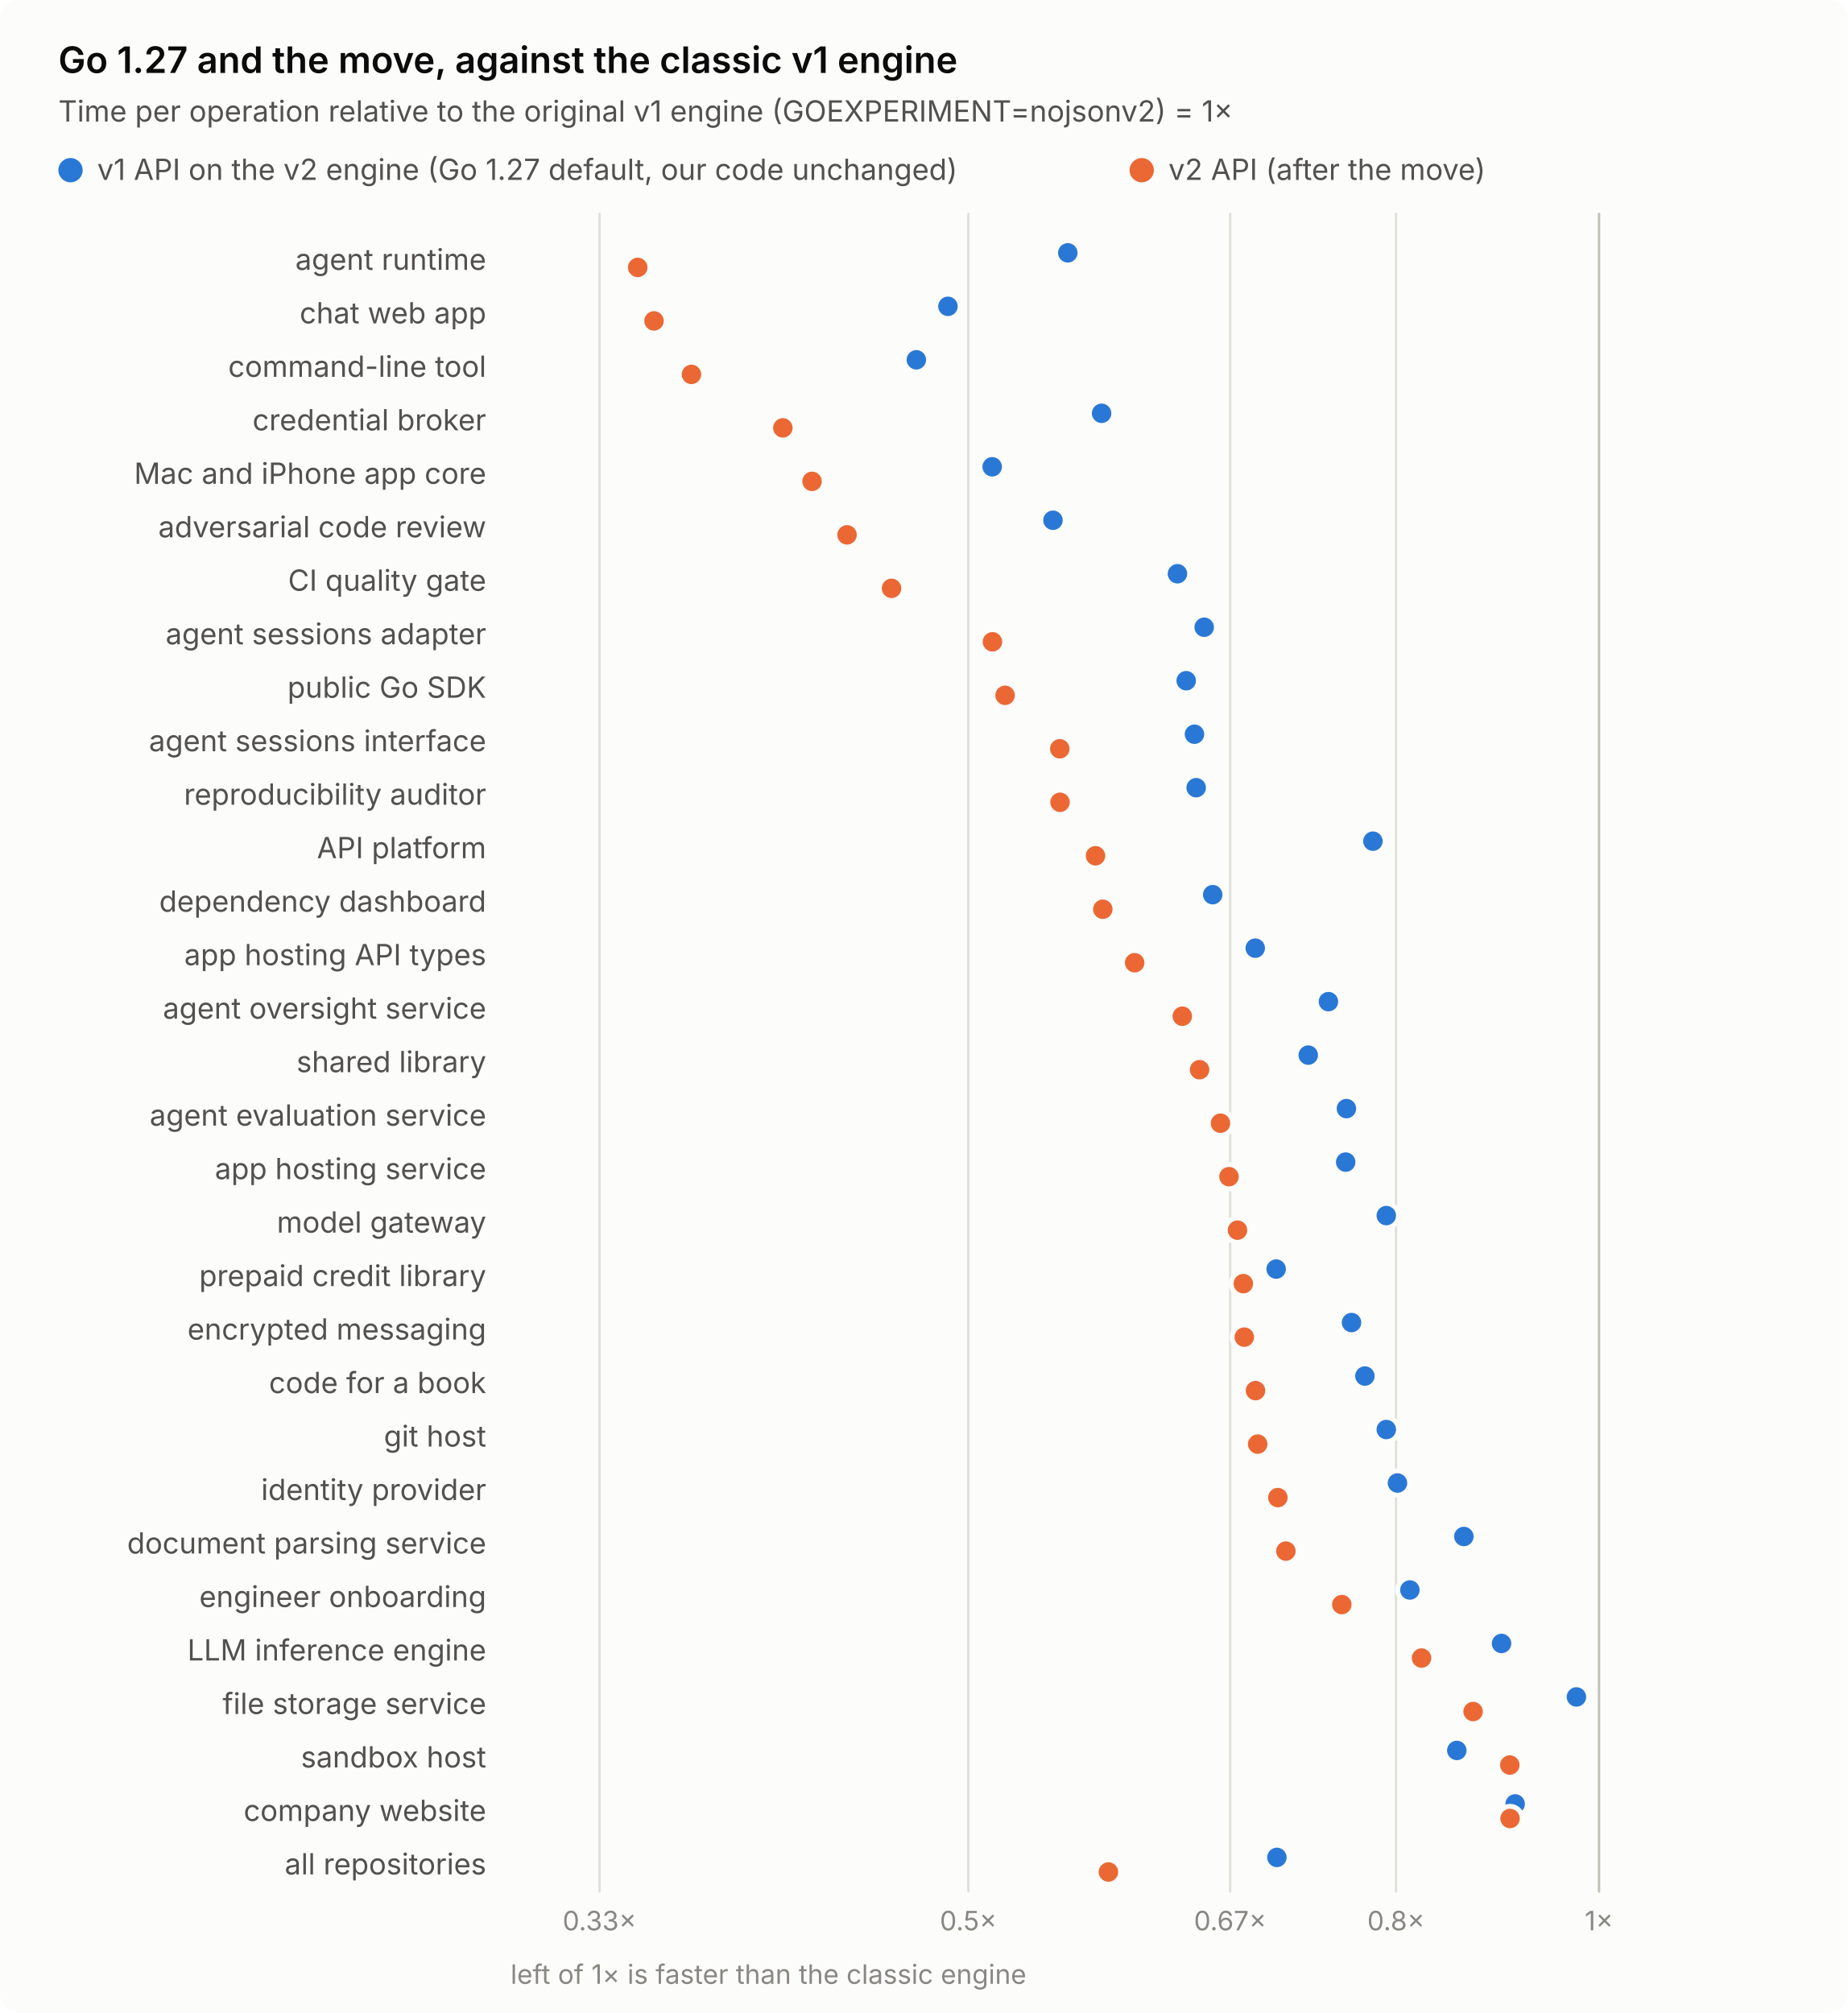
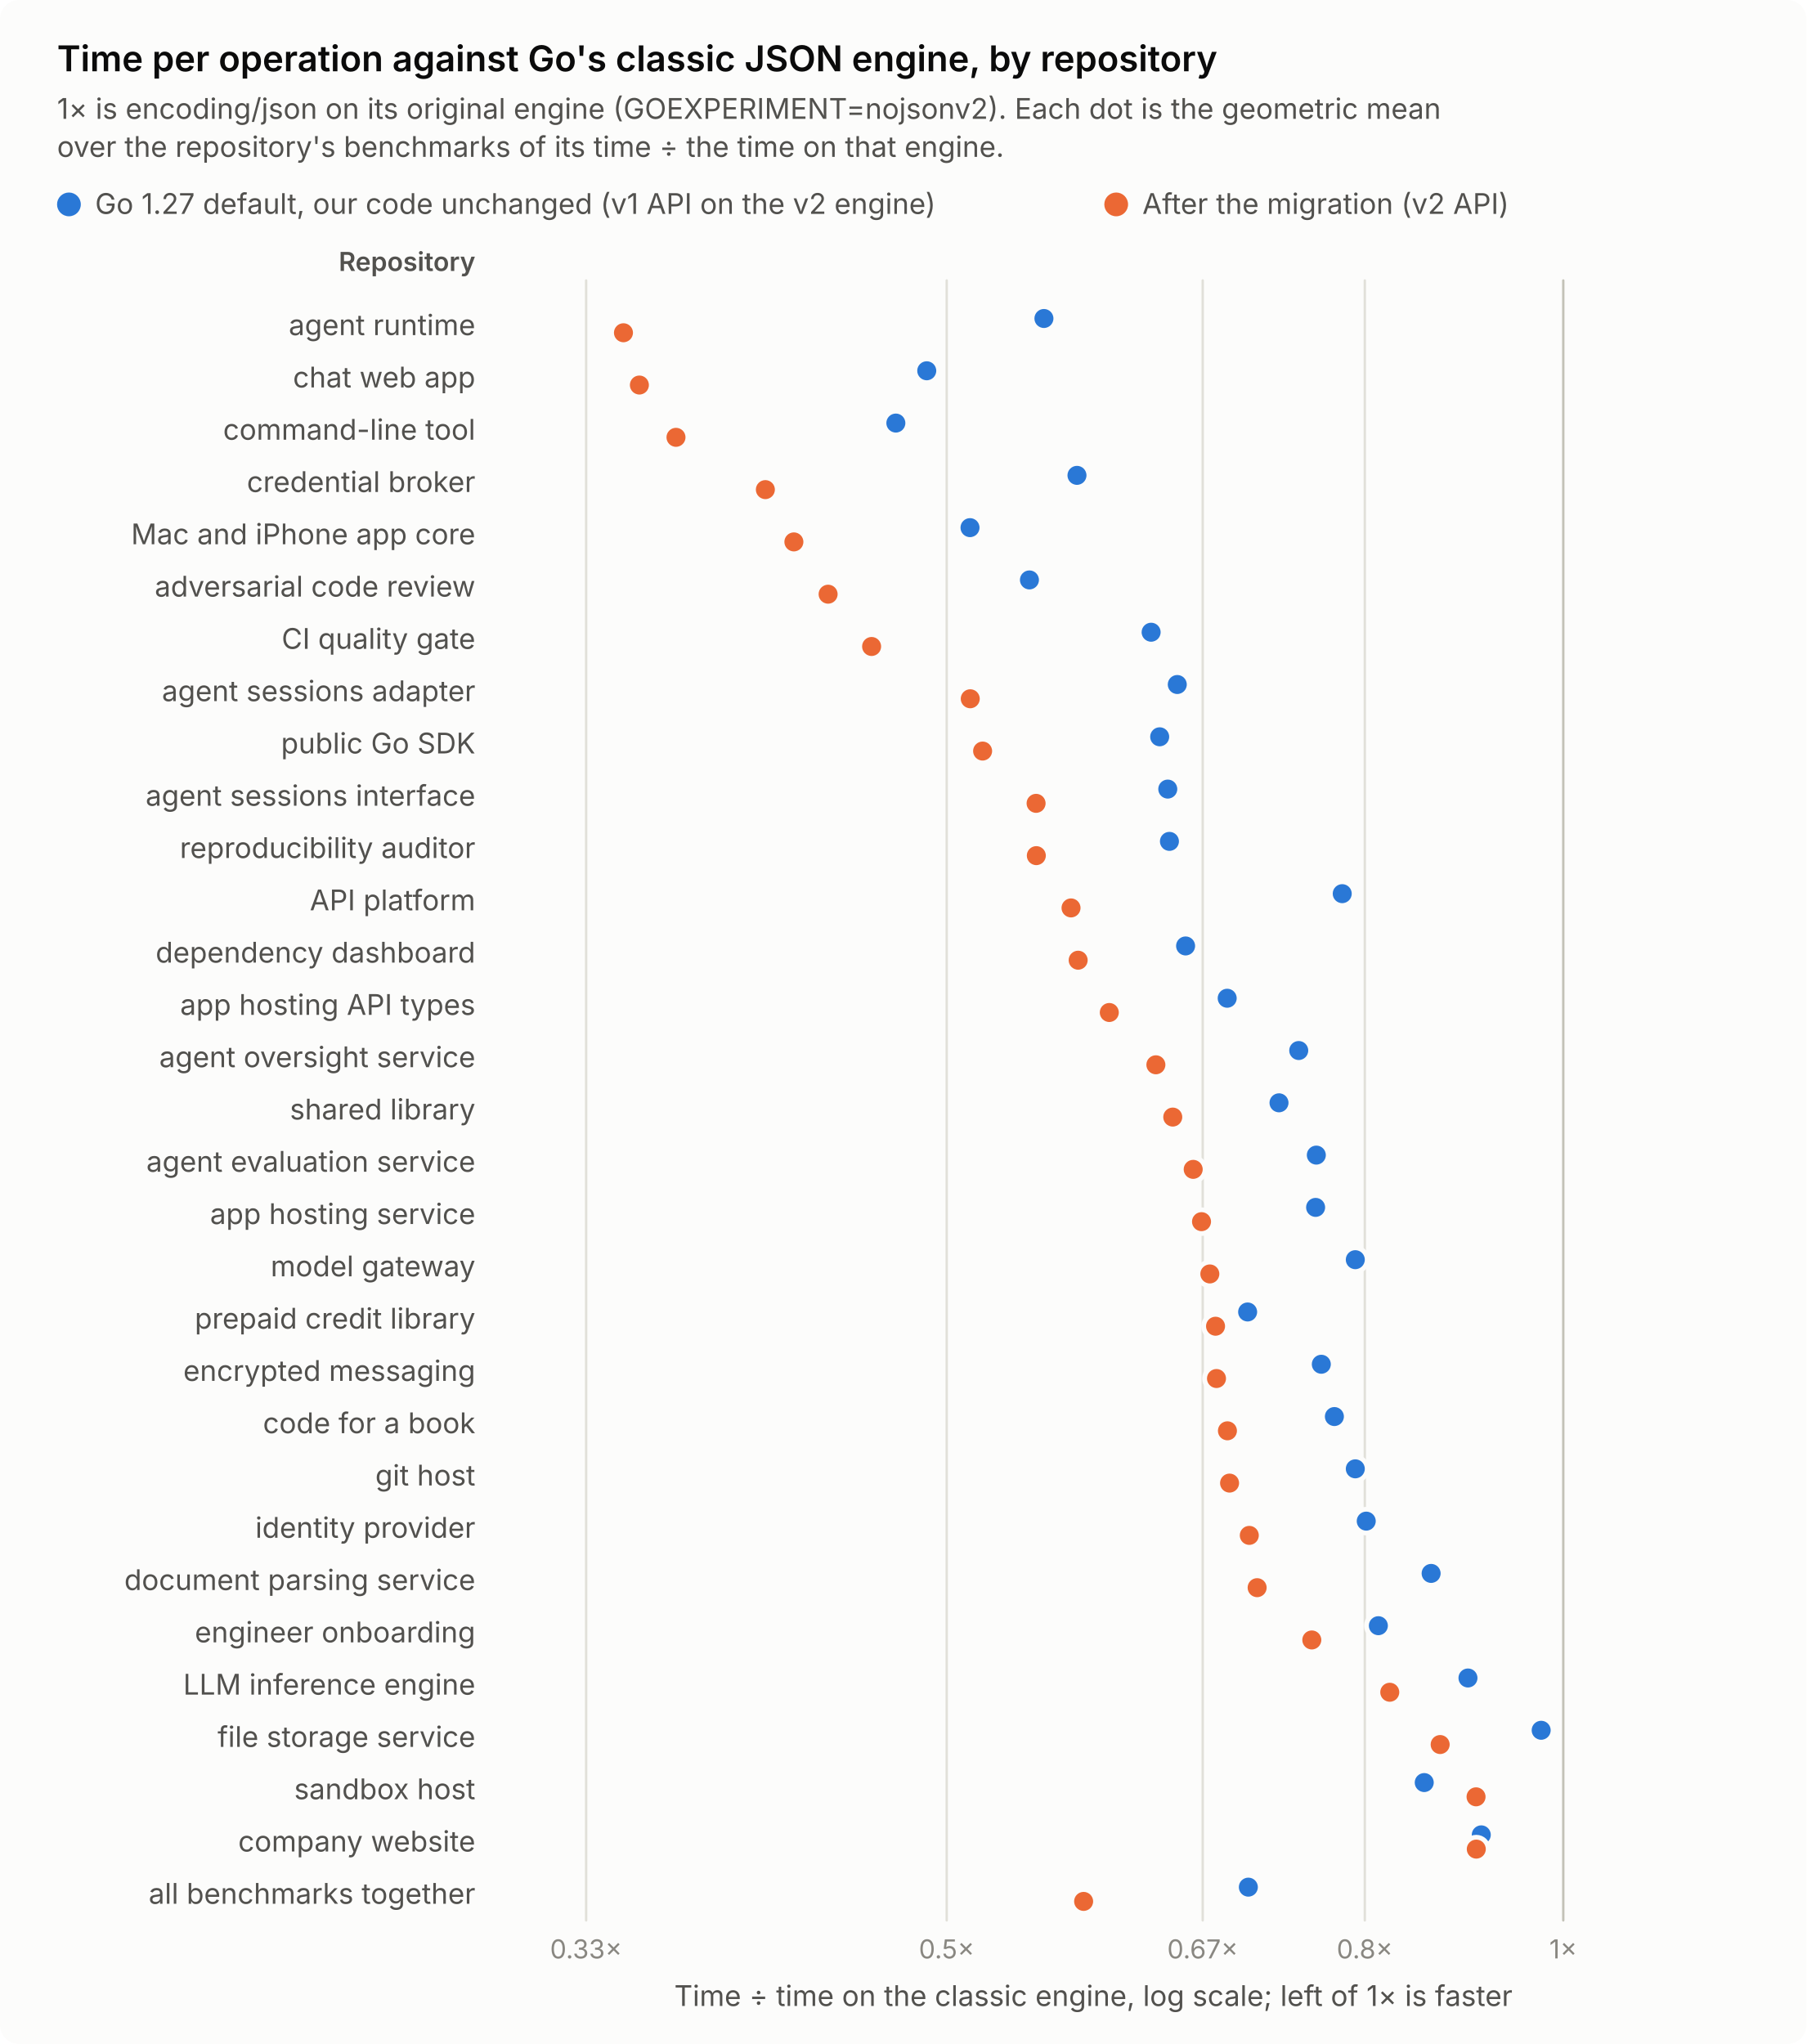
- <svg xmlns="http://www.w3.org/2000/svg" viewBox="0 0 760 828" width="760" height="828" font-family="system-ui, -apple-system, &quot;Segoe UI&quot;, sans-serif" role="img">
-   <rect width="760" height="828" rx="8" fill="#fcfcfb" />
-   <text x="24.0" y="30.0" font-size="15" fill="#0b0b0b" text-anchor="start" font-weight="600">Go 1.27 and the move, against the classic v1 engine</text>
-   <text x="24.0" y="50.0" font-size="12" fill="#52514e" text-anchor="start" font-weight="400">Time per operation relative to the original v1 engine (GOEXPERIMENT=nojsonv2) = 1×</text>
-   <circle cx="29.0" cy="70.0" r="5" fill="#2a78d6" />
-   <text x="40.0" y="74.0" font-size="12" fill="#52514e" text-anchor="start" font-weight="400">v1 API on the v2 engine (Go 1.27 default, our code unchanged)</text>
-   <circle cx="469.6" cy="70.0" r="5" fill="#eb6834" />
-   <text x="480.6" y="74.0" font-size="12" fill="#52514e" text-anchor="start" font-weight="400">v2 API (after the move)</text>
-   <line x1="246.6" y1="88.0" x2="246.6" y2="778.0" stroke="#e1e0d9" stroke-width="1" stroke-linecap="round" />
-   <text x="246.6" y="794.0" font-size="11" fill="#898781" text-anchor="middle" font-variant-numeric="tabular-nums">0.33×</text>
-   <line x1="398.3" y1="88.0" x2="398.3" y2="778.0" stroke="#e1e0d9" stroke-width="1" stroke-linecap="round" />
-   <text x="398.3" y="794.0" font-size="11" fill="#898781" text-anchor="middle" font-variant-numeric="tabular-nums">0.5×</text>
-   <line x1="506.0" y1="88.0" x2="506.0" y2="778.0" stroke="#e1e0d9" stroke-width="1" stroke-linecap="round" />
-   <text x="506.0" y="794.0" font-size="11" fill="#898781" text-anchor="middle" font-variant-numeric="tabular-nums">0.67×</text>
-   <line x1="574.2" y1="88.0" x2="574.2" y2="778.0" stroke="#e1e0d9" stroke-width="1" stroke-linecap="round" />
-   <text x="574.2" y="794.0" font-size="11" fill="#898781" text-anchor="middle" font-variant-numeric="tabular-nums">0.8×</text>
-   <line x1="657.7" y1="88.0" x2="657.7" y2="778.0" stroke="#c3c2b7" stroke-width="1" stroke-linecap="round" />
-   <text x="657.7" y="794.0" font-size="11" fill="#898781" text-anchor="middle" font-variant-numeric="tabular-nums">1×</text>
-   <text x="200.0" y="111.0" font-size="12" fill="#52514e" text-anchor="end" font-weight="400">agent runtime</text>
-   <circle cx="439.2" cy="104.0" r="5" fill="#2a78d6" stroke="#fcfcfb" stroke-width="2" />
-   <circle cx="262.3" cy="110.0" r="5" fill="#eb6834" stroke="#fcfcfb" stroke-width="2" />
-   <text x="200.0" y="133.0" font-size="12" fill="#52514e" text-anchor="end" font-weight="400">chat web app</text>
-   <circle cx="389.9" cy="126.0" r="5" fill="#2a78d6" stroke="#fcfcfb" stroke-width="2" />
-   <circle cx="269.0" cy="132.0" r="5" fill="#eb6834" stroke="#fcfcfb" stroke-width="2" />
-   <text x="200.0" y="155.0" font-size="12" fill="#52514e" text-anchor="end" font-weight="400">command-line tool</text>
-   <circle cx="376.9" cy="148.0" r="5" fill="#2a78d6" stroke="#fcfcfb" stroke-width="2" />
-   <circle cx="284.4" cy="154.0" r="5" fill="#eb6834" stroke="#fcfcfb" stroke-width="2" />
-   <text x="200.0" y="177.0" font-size="12" fill="#52514e" text-anchor="end" font-weight="400">credential broker</text>
-   <circle cx="453.1" cy="170.0" r="5" fill="#2a78d6" stroke="#fcfcfb" stroke-width="2" />
-   <circle cx="322.0" cy="176.0" r="5" fill="#eb6834" stroke="#fcfcfb" stroke-width="2" />
-   <text x="200.0" y="199.0" font-size="12" fill="#52514e" text-anchor="end" font-weight="400">Mac and iPhone app core</text>
-   <circle cx="408.1" cy="192.0" r="5" fill="#2a78d6" stroke="#fcfcfb" stroke-width="2" />
-   <circle cx="334.0" cy="198.0" r="5" fill="#eb6834" stroke="#fcfcfb" stroke-width="2" />
-   <text x="200.0" y="221.0" font-size="12" fill="#52514e" text-anchor="end" font-weight="400">adversarial code review</text>
-   <circle cx="433.1" cy="214.0" r="5" fill="#2a78d6" stroke="#fcfcfb" stroke-width="2" />
-   <circle cx="348.4" cy="220.0" r="5" fill="#eb6834" stroke="#fcfcfb" stroke-width="2" />
-   <text x="200.0" y="243.0" font-size="12" fill="#52514e" text-anchor="end" font-weight="400">CI quality gate</text>
-   <circle cx="484.3" cy="236.0" r="5" fill="#2a78d6" stroke="#fcfcfb" stroke-width="2" />
-   <circle cx="366.7" cy="242.0" r="5" fill="#eb6834" stroke="#fcfcfb" stroke-width="2" />
-   <text x="200.0" y="265.0" font-size="12" fill="#52514e" text-anchor="end" font-weight="400">agent sessions adapter</text>
-   <circle cx="495.3" cy="258.0" r="5" fill="#2a78d6" stroke="#fcfcfb" stroke-width="2" />
-   <circle cx="408.2" cy="264.0" r="5" fill="#eb6834" stroke="#fcfcfb" stroke-width="2" />
-   <text x="200.0" y="287.0" font-size="12" fill="#52514e" text-anchor="end" font-weight="400">public Go SDK</text>
-   <circle cx="487.9" cy="280.0" r="5" fill="#2a78d6" stroke="#fcfcfb" stroke-width="2" />
-   <circle cx="413.4" cy="286.0" r="5" fill="#eb6834" stroke="#fcfcfb" stroke-width="2" />
-   <text x="200.0" y="309.0" font-size="12" fill="#52514e" text-anchor="end" font-weight="400">agent sessions interface</text>
-   <circle cx="491.3" cy="302.0" r="5" fill="#2a78d6" stroke="#fcfcfb" stroke-width="2" />
-   <circle cx="435.9" cy="308.0" r="5" fill="#eb6834" stroke="#fcfcfb" stroke-width="2" />
-   <text x="200.0" y="331.0" font-size="12" fill="#52514e" text-anchor="end" font-weight="400">reproducibility auditor</text>
-   <circle cx="492.0" cy="324.0" r="5" fill="#2a78d6" stroke="#fcfcfb" stroke-width="2" />
-   <circle cx="436.0" cy="330.0" r="5" fill="#eb6834" stroke="#fcfcfb" stroke-width="2" />
-   <text x="200.0" y="353.0" font-size="12" fill="#52514e" text-anchor="end" font-weight="400">API platform</text>
-   <circle cx="564.7" cy="346.0" r="5" fill="#2a78d6" stroke="#fcfcfb" stroke-width="2" />
-   <circle cx="450.6" cy="352.0" r="5" fill="#eb6834" stroke="#fcfcfb" stroke-width="2" />
-   <text x="200.0" y="375.0" font-size="12" fill="#52514e" text-anchor="end" font-weight="400">dependency dashboard</text>
-   <circle cx="498.8" cy="368.0" r="5" fill="#2a78d6" stroke="#fcfcfb" stroke-width="2" />
-   <circle cx="453.6" cy="374.0" r="5" fill="#eb6834" stroke="#fcfcfb" stroke-width="2" />
-   <text x="200.0" y="397.0" font-size="12" fill="#52514e" text-anchor="end" font-weight="400">app hosting API types</text>
-   <circle cx="516.3" cy="390.0" r="5" fill="#2a78d6" stroke="#fcfcfb" stroke-width="2" />
-   <circle cx="466.7" cy="396.0" r="5" fill="#eb6834" stroke="#fcfcfb" stroke-width="2" />
-   <text x="200.0" y="419.0" font-size="12" fill="#52514e" text-anchor="end" font-weight="400">agent oversight service</text>
-   <circle cx="546.4" cy="412.0" r="5" fill="#2a78d6" stroke="#fcfcfb" stroke-width="2" />
-   <circle cx="486.3" cy="418.0" r="5" fill="#eb6834" stroke="#fcfcfb" stroke-width="2" />
-   <text x="200.0" y="441.0" font-size="12" fill="#52514e" text-anchor="end" font-weight="400">shared library</text>
-   <circle cx="538.1" cy="434.0" r="5" fill="#2a78d6" stroke="#fcfcfb" stroke-width="2" />
-   <circle cx="493.4" cy="440.0" r="5" fill="#eb6834" stroke="#fcfcfb" stroke-width="2" />
-   <text x="200.0" y="463.0" font-size="12" fill="#52514e" text-anchor="end" font-weight="400">agent evaluation service</text>
-   <circle cx="553.8" cy="456.0" r="5" fill="#2a78d6" stroke="#fcfcfb" stroke-width="2" />
-   <circle cx="502.0" cy="462.0" r="5" fill="#eb6834" stroke="#fcfcfb" stroke-width="2" />
-   <text x="200.0" y="485.0" font-size="12" fill="#52514e" text-anchor="end" font-weight="400">app hosting service</text>
-   <circle cx="553.5" cy="478.0" r="5" fill="#2a78d6" stroke="#fcfcfb" stroke-width="2" />
-   <circle cx="505.5" cy="484.0" r="5" fill="#eb6834" stroke="#fcfcfb" stroke-width="2" />
-   <text x="200.0" y="507.0" font-size="12" fill="#52514e" text-anchor="end" font-weight="400">model gateway</text>
-   <circle cx="570.2" cy="500.0" r="5" fill="#2a78d6" stroke="#fcfcfb" stroke-width="2" />
-   <circle cx="509.0" cy="506.0" r="5" fill="#eb6834" stroke="#fcfcfb" stroke-width="2" />
-   <text x="200.0" y="529.0" font-size="12" fill="#52514e" text-anchor="end" font-weight="400">prepaid credit library</text>
-   <circle cx="524.9" cy="522.0" r="5" fill="#2a78d6" stroke="#fcfcfb" stroke-width="2" />
-   <circle cx="511.4" cy="528.0" r="5" fill="#eb6834" stroke="#fcfcfb" stroke-width="2" />
-   <text x="200.0" y="551.0" font-size="12" fill="#52514e" text-anchor="end" font-weight="400">encrypted messaging</text>
-   <circle cx="555.9" cy="544.0" r="5" fill="#2a78d6" stroke="#fcfcfb" stroke-width="2" />
-   <circle cx="511.8" cy="550.0" r="5" fill="#eb6834" stroke="#fcfcfb" stroke-width="2" />
-   <text x="200.0" y="573.0" font-size="12" fill="#52514e" text-anchor="end" font-weight="400">code for a book</text>
-   <circle cx="561.4" cy="566.0" r="5" fill="#2a78d6" stroke="#fcfcfb" stroke-width="2" />
-   <circle cx="516.4" cy="572.0" r="5" fill="#eb6834" stroke="#fcfcfb" stroke-width="2" />
-   <text x="200.0" y="595.0" font-size="12" fill="#52514e" text-anchor="end" font-weight="400">git host</text>
-   <circle cx="570.2" cy="588.0" r="5" fill="#2a78d6" stroke="#fcfcfb" stroke-width="2" />
-   <circle cx="517.3" cy="594.0" r="5" fill="#eb6834" stroke="#fcfcfb" stroke-width="2" />
-   <text x="200.0" y="617.0" font-size="12" fill="#52514e" text-anchor="end" font-weight="400">identity provider</text>
-   <circle cx="574.8" cy="610.0" r="5" fill="#2a78d6" stroke="#fcfcfb" stroke-width="2" />
-   <circle cx="525.6" cy="616.0" r="5" fill="#eb6834" stroke="#fcfcfb" stroke-width="2" />
-   <text x="200.0" y="639.0" font-size="12" fill="#52514e" text-anchor="end" font-weight="400">document parsing service</text>
-   <circle cx="602.1" cy="632.0" r="5" fill="#2a78d6" stroke="#fcfcfb" stroke-width="2" />
-   <circle cx="528.9" cy="638.0" r="5" fill="#eb6834" stroke="#fcfcfb" stroke-width="2" />
-   <text x="200.0" y="661.0" font-size="12" fill="#52514e" text-anchor="end" font-weight="400">engineer onboarding</text>
-   <circle cx="579.9" cy="654.0" r="5" fill="#2a78d6" stroke="#fcfcfb" stroke-width="2" />
-   <circle cx="551.9" cy="660.0" r="5" fill="#eb6834" stroke="#fcfcfb" stroke-width="2" />
-   <text x="200.0" y="683.0" font-size="12" fill="#52514e" text-anchor="end" font-weight="400">LLM inference engine</text>
-   <circle cx="617.6" cy="676.0" r="5" fill="#2a78d6" stroke="#fcfcfb" stroke-width="2" />
-   <circle cx="584.7" cy="682.0" r="5" fill="#eb6834" stroke="#fcfcfb" stroke-width="2" />
-   <text x="200.0" y="705.0" font-size="12" fill="#52514e" text-anchor="end" font-weight="400">file storage service</text>
-   <circle cx="648.4" cy="698.0" r="5" fill="#2a78d6" stroke="#fcfcfb" stroke-width="2" />
-   <circle cx="605.9" cy="704.0" r="5" fill="#eb6834" stroke="#fcfcfb" stroke-width="2" />
-   <text x="200.0" y="727.0" font-size="12" fill="#52514e" text-anchor="end" font-weight="400">sandbox host</text>
-   <circle cx="599.2" cy="720.0" r="5" fill="#2a78d6" stroke="#fcfcfb" stroke-width="2" />
-   <circle cx="621.0" cy="726.0" r="5" fill="#eb6834" stroke="#fcfcfb" stroke-width="2" />
-   <text x="200.0" y="749.0" font-size="12" fill="#52514e" text-anchor="end" font-weight="400">company website</text>
-   <circle cx="623.2" cy="742.0" r="5" fill="#2a78d6" stroke="#fcfcfb" stroke-width="2" />
-   <circle cx="621.1" cy="748.0" r="5" fill="#eb6834" stroke="#fcfcfb" stroke-width="2" />
-   <text x="200.0" y="771.0" font-size="12" fill="#52514e" text-anchor="end" font-weight="400">all repositories</text>
-   <circle cx="525.2" cy="764.0" r="5" fill="#2a78d6" stroke="#fcfcfb" stroke-width="2" />
-   <circle cx="455.9" cy="770.0" r="5" fill="#eb6834" stroke="#fcfcfb" stroke-width="2" />
-   <text x="210.0" y="816.0" font-size="11" fill="#898781" text-anchor="start" font-weight="400">left of 1× is faster than the classic engine</text>
+ <svg xmlns="http://www.w3.org/2000/svg" viewBox="0 0 760 860" width="760" height="860" font-family="system-ui, -apple-system, &quot;Segoe UI&quot;, sans-serif" role="img">
+   <rect width="760" height="860" rx="8" fill="#fcfcfb" />
+   <text x="24.0" y="30.0" font-size="15" fill="#0b0b0b" text-anchor="start" font-weight="600">Time per operation against Go's classic JSON engine, by repository</text>
+   <text x="24.0" y="50.0" font-size="12" fill="#52514e" text-anchor="start" font-weight="400">1× is encoding/json on its original engine (GOEXPERIMENT=nojsonv2). Each dot is the geometric mean</text>
+   <text x="24.0" y="66.0" font-size="12" fill="#52514e" text-anchor="start" font-weight="400">over the repository's benchmarks of its time ÷ the time on that engine.</text>
+   <circle cx="29.0" cy="86.0" r="5" fill="#2a78d6" />
+   <text x="40.0" y="90.0" font-size="12" fill="#52514e" text-anchor="start" font-weight="400">Go 1.27 default, our code unchanged (v1 API on the v2 engine)</text>
+   <circle cx="469.6" cy="86.0" r="5" fill="#eb6834" />
+   <text x="480.6" y="90.0" font-size="12" fill="#52514e" text-anchor="start" font-weight="400">After the migration (v2 API)</text>
+   <line x1="246.6" y1="118.0" x2="246.6" y2="808.0" stroke="#e1e0d9" stroke-width="1" stroke-linecap="round" />
+   <text x="246.6" y="824.0" font-size="11" fill="#898781" text-anchor="middle" font-variant-numeric="tabular-nums">0.33×</text>
+   <line x1="398.3" y1="118.0" x2="398.3" y2="808.0" stroke="#e1e0d9" stroke-width="1" stroke-linecap="round" />
+   <text x="398.3" y="824.0" font-size="11" fill="#898781" text-anchor="middle" font-variant-numeric="tabular-nums">0.5×</text>
+   <line x1="506.0" y1="118.0" x2="506.0" y2="808.0" stroke="#e1e0d9" stroke-width="1" stroke-linecap="round" />
+   <text x="506.0" y="824.0" font-size="11" fill="#898781" text-anchor="middle" font-variant-numeric="tabular-nums">0.67×</text>
+   <line x1="574.2" y1="118.0" x2="574.2" y2="808.0" stroke="#e1e0d9" stroke-width="1" stroke-linecap="round" />
+   <text x="574.2" y="824.0" font-size="11" fill="#898781" text-anchor="middle" font-variant-numeric="tabular-nums">0.8×</text>
+   <line x1="657.7" y1="118.0" x2="657.7" y2="808.0" stroke="#c3c2b7" stroke-width="1" stroke-linecap="round" />
+   <text x="657.7" y="824.0" font-size="11" fill="#898781" text-anchor="middle" font-variant-numeric="tabular-nums">1×</text>
+   <text x="200.0" y="114.0" font-size="11" fill="#52514e" text-anchor="end" font-weight="600">Repository</text>
+   <text x="200.0" y="141.0" font-size="12" fill="#52514e" text-anchor="end" font-weight="400">agent runtime</text>
+   <circle cx="439.2" cy="134.0" r="5" fill="#2a78d6" stroke="#fcfcfb" stroke-width="2" />
+   <circle cx="262.3" cy="140.0" r="5" fill="#eb6834" stroke="#fcfcfb" stroke-width="2" />
+   <text x="200.0" y="163.0" font-size="12" fill="#52514e" text-anchor="end" font-weight="400">chat web app</text>
+   <circle cx="389.9" cy="156.0" r="5" fill="#2a78d6" stroke="#fcfcfb" stroke-width="2" />
+   <circle cx="269.0" cy="162.0" r="5" fill="#eb6834" stroke="#fcfcfb" stroke-width="2" />
+   <text x="200.0" y="185.0" font-size="12" fill="#52514e" text-anchor="end" font-weight="400">command-line tool</text>
+   <circle cx="376.9" cy="178.0" r="5" fill="#2a78d6" stroke="#fcfcfb" stroke-width="2" />
+   <circle cx="284.4" cy="184.0" r="5" fill="#eb6834" stroke="#fcfcfb" stroke-width="2" />
+   <text x="200.0" y="207.0" font-size="12" fill="#52514e" text-anchor="end" font-weight="400">credential broker</text>
+   <circle cx="453.1" cy="200.0" r="5" fill="#2a78d6" stroke="#fcfcfb" stroke-width="2" />
+   <circle cx="322.0" cy="206.0" r="5" fill="#eb6834" stroke="#fcfcfb" stroke-width="2" />
+   <text x="200.0" y="229.0" font-size="12" fill="#52514e" text-anchor="end" font-weight="400">Mac and iPhone app core</text>
+   <circle cx="408.1" cy="222.0" r="5" fill="#2a78d6" stroke="#fcfcfb" stroke-width="2" />
+   <circle cx="334.0" cy="228.0" r="5" fill="#eb6834" stroke="#fcfcfb" stroke-width="2" />
+   <text x="200.0" y="251.0" font-size="12" fill="#52514e" text-anchor="end" font-weight="400">adversarial code review</text>
+   <circle cx="433.1" cy="244.0" r="5" fill="#2a78d6" stroke="#fcfcfb" stroke-width="2" />
+   <circle cx="348.4" cy="250.0" r="5" fill="#eb6834" stroke="#fcfcfb" stroke-width="2" />
+   <text x="200.0" y="273.0" font-size="12" fill="#52514e" text-anchor="end" font-weight="400">CI quality gate</text>
+   <circle cx="484.3" cy="266.0" r="5" fill="#2a78d6" stroke="#fcfcfb" stroke-width="2" />
+   <circle cx="366.7" cy="272.0" r="5" fill="#eb6834" stroke="#fcfcfb" stroke-width="2" />
+   <text x="200.0" y="295.0" font-size="12" fill="#52514e" text-anchor="end" font-weight="400">agent sessions adapter</text>
+   <circle cx="495.3" cy="288.0" r="5" fill="#2a78d6" stroke="#fcfcfb" stroke-width="2" />
+   <circle cx="408.2" cy="294.0" r="5" fill="#eb6834" stroke="#fcfcfb" stroke-width="2" />
+   <text x="200.0" y="317.0" font-size="12" fill="#52514e" text-anchor="end" font-weight="400">public Go SDK</text>
+   <circle cx="487.9" cy="310.0" r="5" fill="#2a78d6" stroke="#fcfcfb" stroke-width="2" />
+   <circle cx="413.4" cy="316.0" r="5" fill="#eb6834" stroke="#fcfcfb" stroke-width="2" />
+   <text x="200.0" y="339.0" font-size="12" fill="#52514e" text-anchor="end" font-weight="400">agent sessions interface</text>
+   <circle cx="491.3" cy="332.0" r="5" fill="#2a78d6" stroke="#fcfcfb" stroke-width="2" />
+   <circle cx="435.9" cy="338.0" r="5" fill="#eb6834" stroke="#fcfcfb" stroke-width="2" />
+   <text x="200.0" y="361.0" font-size="12" fill="#52514e" text-anchor="end" font-weight="400">reproducibility auditor</text>
+   <circle cx="492.0" cy="354.0" r="5" fill="#2a78d6" stroke="#fcfcfb" stroke-width="2" />
+   <circle cx="436.0" cy="360.0" r="5" fill="#eb6834" stroke="#fcfcfb" stroke-width="2" />
+   <text x="200.0" y="383.0" font-size="12" fill="#52514e" text-anchor="end" font-weight="400">API platform</text>
+   <circle cx="564.7" cy="376.0" r="5" fill="#2a78d6" stroke="#fcfcfb" stroke-width="2" />
+   <circle cx="450.6" cy="382.0" r="5" fill="#eb6834" stroke="#fcfcfb" stroke-width="2" />
+   <text x="200.0" y="405.0" font-size="12" fill="#52514e" text-anchor="end" font-weight="400">dependency dashboard</text>
+   <circle cx="498.8" cy="398.0" r="5" fill="#2a78d6" stroke="#fcfcfb" stroke-width="2" />
+   <circle cx="453.6" cy="404.0" r="5" fill="#eb6834" stroke="#fcfcfb" stroke-width="2" />
+   <text x="200.0" y="427.0" font-size="12" fill="#52514e" text-anchor="end" font-weight="400">app hosting API types</text>
+   <circle cx="516.3" cy="420.0" r="5" fill="#2a78d6" stroke="#fcfcfb" stroke-width="2" />
+   <circle cx="466.7" cy="426.0" r="5" fill="#eb6834" stroke="#fcfcfb" stroke-width="2" />
+   <text x="200.0" y="449.0" font-size="12" fill="#52514e" text-anchor="end" font-weight="400">agent oversight service</text>
+   <circle cx="546.4" cy="442.0" r="5" fill="#2a78d6" stroke="#fcfcfb" stroke-width="2" />
+   <circle cx="486.3" cy="448.0" r="5" fill="#eb6834" stroke="#fcfcfb" stroke-width="2" />
+   <text x="200.0" y="471.0" font-size="12" fill="#52514e" text-anchor="end" font-weight="400">shared library</text>
+   <circle cx="538.1" cy="464.0" r="5" fill="#2a78d6" stroke="#fcfcfb" stroke-width="2" />
+   <circle cx="493.4" cy="470.0" r="5" fill="#eb6834" stroke="#fcfcfb" stroke-width="2" />
+   <text x="200.0" y="493.0" font-size="12" fill="#52514e" text-anchor="end" font-weight="400">agent evaluation service</text>
+   <circle cx="553.8" cy="486.0" r="5" fill="#2a78d6" stroke="#fcfcfb" stroke-width="2" />
+   <circle cx="502.0" cy="492.0" r="5" fill="#eb6834" stroke="#fcfcfb" stroke-width="2" />
+   <text x="200.0" y="515.0" font-size="12" fill="#52514e" text-anchor="end" font-weight="400">app hosting service</text>
+   <circle cx="553.5" cy="508.0" r="5" fill="#2a78d6" stroke="#fcfcfb" stroke-width="2" />
+   <circle cx="505.5" cy="514.0" r="5" fill="#eb6834" stroke="#fcfcfb" stroke-width="2" />
+   <text x="200.0" y="537.0" font-size="12" fill="#52514e" text-anchor="end" font-weight="400">model gateway</text>
+   <circle cx="570.2" cy="530.0" r="5" fill="#2a78d6" stroke="#fcfcfb" stroke-width="2" />
+   <circle cx="509.0" cy="536.0" r="5" fill="#eb6834" stroke="#fcfcfb" stroke-width="2" />
+   <text x="200.0" y="559.0" font-size="12" fill="#52514e" text-anchor="end" font-weight="400">prepaid credit library</text>
+   <circle cx="524.9" cy="552.0" r="5" fill="#2a78d6" stroke="#fcfcfb" stroke-width="2" />
+   <circle cx="511.4" cy="558.0" r="5" fill="#eb6834" stroke="#fcfcfb" stroke-width="2" />
+   <text x="200.0" y="581.0" font-size="12" fill="#52514e" text-anchor="end" font-weight="400">encrypted messaging</text>
+   <circle cx="555.9" cy="574.0" r="5" fill="#2a78d6" stroke="#fcfcfb" stroke-width="2" />
+   <circle cx="511.8" cy="580.0" r="5" fill="#eb6834" stroke="#fcfcfb" stroke-width="2" />
+   <text x="200.0" y="603.0" font-size="12" fill="#52514e" text-anchor="end" font-weight="400">code for a book</text>
+   <circle cx="561.4" cy="596.0" r="5" fill="#2a78d6" stroke="#fcfcfb" stroke-width="2" />
+   <circle cx="516.4" cy="602.0" r="5" fill="#eb6834" stroke="#fcfcfb" stroke-width="2" />
+   <text x="200.0" y="625.0" font-size="12" fill="#52514e" text-anchor="end" font-weight="400">git host</text>
+   <circle cx="570.2" cy="618.0" r="5" fill="#2a78d6" stroke="#fcfcfb" stroke-width="2" />
+   <circle cx="517.3" cy="624.0" r="5" fill="#eb6834" stroke="#fcfcfb" stroke-width="2" />
+   <text x="200.0" y="647.0" font-size="12" fill="#52514e" text-anchor="end" font-weight="400">identity provider</text>
+   <circle cx="574.8" cy="640.0" r="5" fill="#2a78d6" stroke="#fcfcfb" stroke-width="2" />
+   <circle cx="525.6" cy="646.0" r="5" fill="#eb6834" stroke="#fcfcfb" stroke-width="2" />
+   <text x="200.0" y="669.0" font-size="12" fill="#52514e" text-anchor="end" font-weight="400">document parsing service</text>
+   <circle cx="602.1" cy="662.0" r="5" fill="#2a78d6" stroke="#fcfcfb" stroke-width="2" />
+   <circle cx="528.9" cy="668.0" r="5" fill="#eb6834" stroke="#fcfcfb" stroke-width="2" />
+   <text x="200.0" y="691.0" font-size="12" fill="#52514e" text-anchor="end" font-weight="400">engineer onboarding</text>
+   <circle cx="579.9" cy="684.0" r="5" fill="#2a78d6" stroke="#fcfcfb" stroke-width="2" />
+   <circle cx="551.9" cy="690.0" r="5" fill="#eb6834" stroke="#fcfcfb" stroke-width="2" />
+   <text x="200.0" y="713.0" font-size="12" fill="#52514e" text-anchor="end" font-weight="400">LLM inference engine</text>
+   <circle cx="617.6" cy="706.0" r="5" fill="#2a78d6" stroke="#fcfcfb" stroke-width="2" />
+   <circle cx="584.7" cy="712.0" r="5" fill="#eb6834" stroke="#fcfcfb" stroke-width="2" />
+   <text x="200.0" y="735.0" font-size="12" fill="#52514e" text-anchor="end" font-weight="400">file storage service</text>
+   <circle cx="648.4" cy="728.0" r="5" fill="#2a78d6" stroke="#fcfcfb" stroke-width="2" />
+   <circle cx="605.9" cy="734.0" r="5" fill="#eb6834" stroke="#fcfcfb" stroke-width="2" />
+   <text x="200.0" y="757.0" font-size="12" fill="#52514e" text-anchor="end" font-weight="400">sandbox host</text>
+   <circle cx="599.2" cy="750.0" r="5" fill="#2a78d6" stroke="#fcfcfb" stroke-width="2" />
+   <circle cx="621.0" cy="756.0" r="5" fill="#eb6834" stroke="#fcfcfb" stroke-width="2" />
+   <text x="200.0" y="779.0" font-size="12" fill="#52514e" text-anchor="end" font-weight="400">company website</text>
+   <circle cx="623.2" cy="772.0" r="5" fill="#2a78d6" stroke="#fcfcfb" stroke-width="2" />
+   <circle cx="621.1" cy="778.0" r="5" fill="#eb6834" stroke="#fcfcfb" stroke-width="2" />
+   <text x="200.0" y="801.0" font-size="12" fill="#52514e" text-anchor="end" font-weight="400">all benchmarks together</text>
+   <circle cx="525.2" cy="794.0" r="5" fill="#2a78d6" stroke="#fcfcfb" stroke-width="2" />
+   <circle cx="455.9" cy="800.0" r="5" fill="#eb6834" stroke="#fcfcfb" stroke-width="2" />
+   <text x="460.0" y="844.0" font-size="12" fill="#52514e" text-anchor="middle" font-weight="400">Time ÷ time on the classic engine, log scale; left of 1× is faster</text>
+   <text x="460.0" y="862.0" font-size="11" fill="#898781" text-anchor="middle" font-weight="400" />
</svg>
